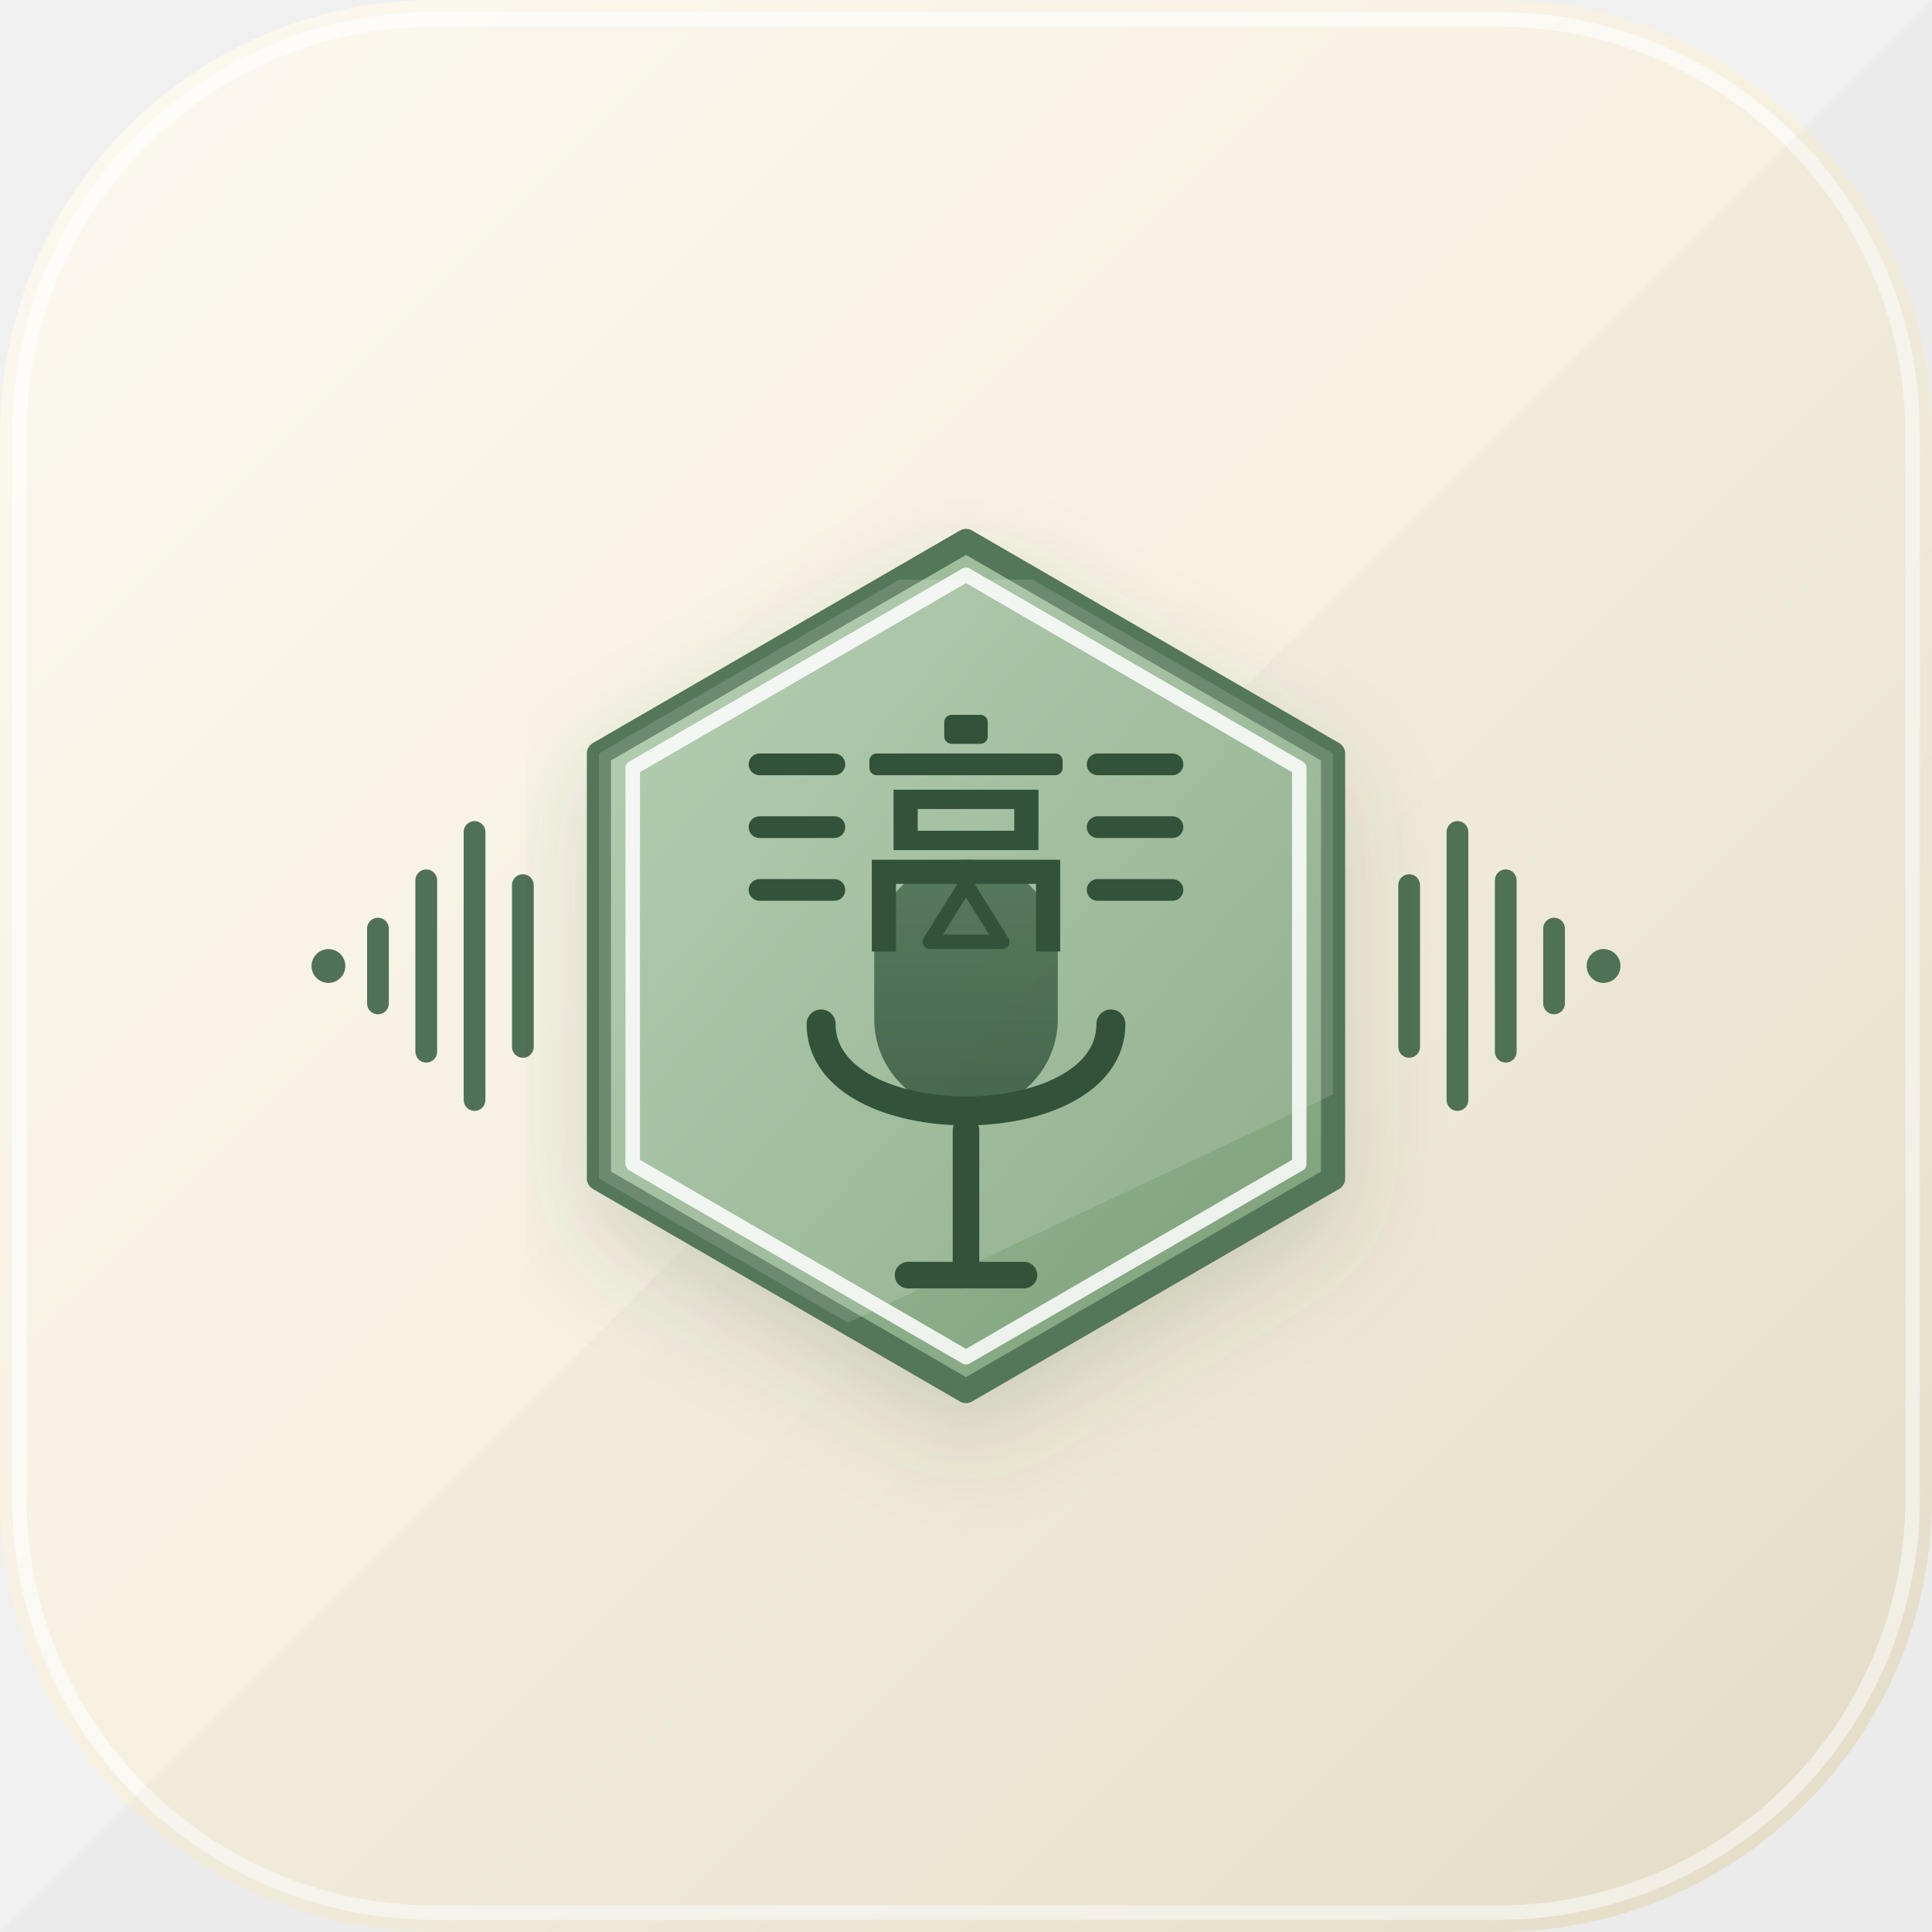
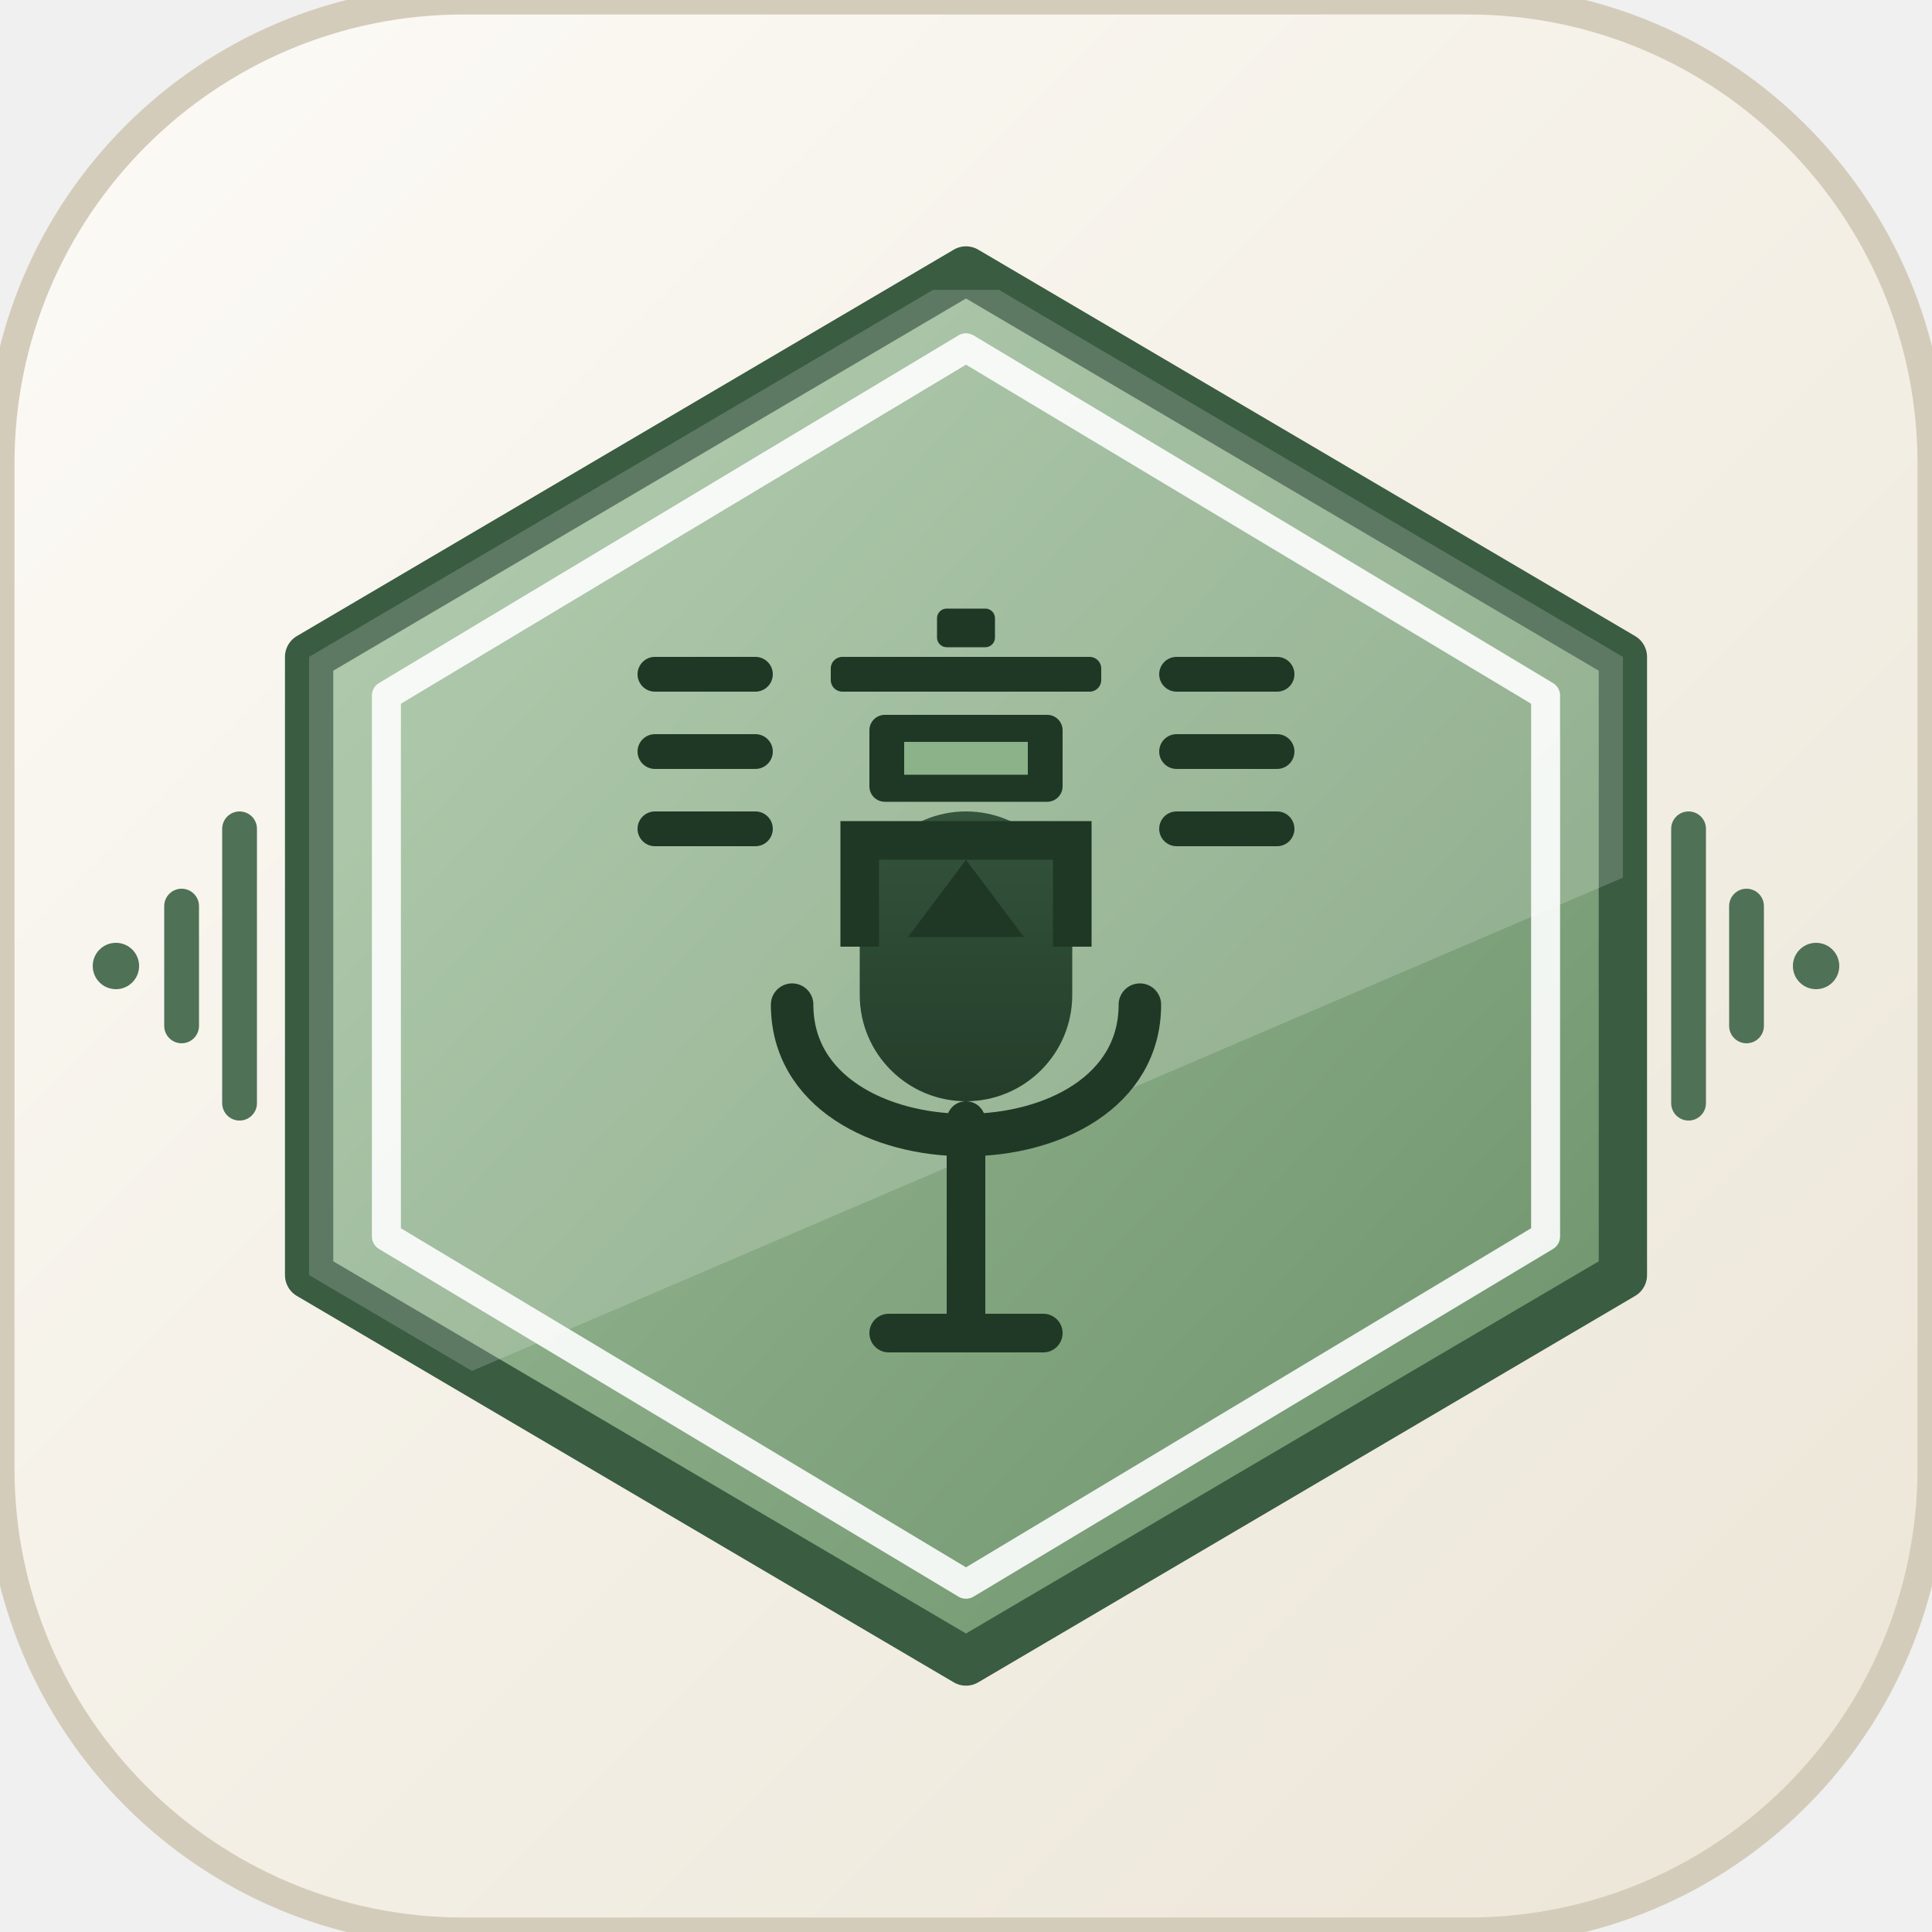
- <svg xmlns="http://www.w3.org/2000/svg" viewBox="0 0 400 400" width="100%" height="100%">
+ <svg xmlns="http://www.w3.org/2000/svg" viewBox="0 0 100 100" width="100%" height="100%">
  <defs>
-     <linearGradient id="bgGrad" x1="0%" y1="0%" x2="100%" y2="100%">
-       <stop offset="0%" stop-color="#FCF9F1" />
-       <stop offset="60%" stop-color="#F4EEDC" />
-       <stop offset="100%" stop-color="#E8DFCA" />
+     <linearGradient id="favBg" x1="0%" y1="0%" x2="100%" y2="100%">
+       <stop offset="0%" stop-color="#FDFBF7" />
+       <stop offset="100%" stop-color="#EBE5D6" />
    </linearGradient>
-     <linearGradient id="hexGrad" x1="0%" y1="0%" x2="100%" y2="100%">
-       <stop offset="0%" stop-color="#ABC7A7" />
-       <stop offset="50%" stop-color="#93B490" />
-       <stop offset="100%" stop-color="#7B9E78" />
+     <linearGradient id="favHex" x1="0%" y1="0%" x2="100%" y2="100%">
+       <stop offset="0%" stop-color="#A5C4A1" />
+       <stop offset="100%" stop-color="#6B9169" />
    </linearGradient>
-     <linearGradient id="micGrad" x1="0%" y1="0%" x2="0%" y2="100%">
-       <stop offset="0%" stop-color="#4F7155" />
-       <stop offset="100%" stop-color="#3D5F45" />
+     <linearGradient id="favMic" x1="0%" y1="0%" x2="0%" y2="100%">
+       <stop offset="0%" stop-color="#34543C" />
+       <stop offset="100%" stop-color="#243D2A" />
    </linearGradient>
-     <filter id="softShadow" x="-10%" y="-10%" width="130%" height="130%">
-       <feDropShadow dx="0" dy="8" stdDeviation="10" flood-color="#3A533E" flood-opacity="0.18" />
-     </filter>
-     <clipPath id="hexClip">
-       <polygon points="200,112 276,156 276,244 200,288 124,244 124,156" />
+     <clipPath id="favHexClip">
+       <polygon points="50,14 84,34 84,66 50,86 16,66 16,34" />
    </clipPath>
  </defs>
-   <rect width="400" height="400" rx="90" fill="url(#bgGrad)" />
-   <rect width="392" height="392" x="4" y="4" rx="86" fill="none" stroke="#FFFFFF" stroke-width="3" opacity="0.6" />
-   <path d="M 0 400 L 400 0 L 400 400 Z" fill="#2D2926" opacity="0.025" />
+   <rect width="100" height="100" rx="24" fill="url(#favBg)" stroke="#D4CCBA" stroke-width="1.5" />
  <g fill="#4F7155">
-     <circle cx="68" cy="200" r="3.5" />
-     <rect x="76" y="190" width="4.5" height="20" rx="2.25" />
-     <rect x="86" y="180" width="4.5" height="40" rx="2.25" />
-     <rect x="96" y="170" width="4.5" height="60" rx="2.25" />
-     <rect x="106" y="181" width="4.5" height="38" rx="2.25" />
+     <circle cx="6" cy="50" r="1.2" />
+     <rect x="8.5" y="46" width="1.8" height="8" rx="0.9" />
+     <rect x="11.5" y="42" width="1.8" height="16" rx="0.9" />
  </g>
  <g fill="#4F7155">
-     <rect x="289.5" y="181" width="4.5" height="38" rx="2.25" />
-     <rect x="299.5" y="170" width="4.5" height="60" rx="2.25" />
-     <rect x="309.5" y="180" width="4.5" height="40" rx="2.25" />
-     <rect x="319.5" y="190" width="4.5" height="20" rx="2.25" />
-     <circle cx="332" cy="200" r="3.5" />
+     <rect x="86.5" y="42" width="1.8" height="16" rx="0.9" />
+     <rect x="89.5" y="46" width="1.8" height="8" rx="0.9" />
+     <circle cx="94" cy="50" r="1.2" />
  </g>
-   <g filter="url(#softShadow)">
-     <polygon points="200,112 276,156 276,244 200,288 124,244 124,156" fill="url(#hexGrad)" stroke="#537759" stroke-width="5" stroke-linejoin="round" />
+   <polygon points="50,14 84,34 84,66 50,86 16,66 16,34" fill="url(#favHex)" stroke="#3A5C41" stroke-width="2.5" stroke-linejoin="round" />
+   <polygon points="50,18 80,36 80,64 50,82 20,64 20,36" fill="none" stroke="#FFFFFF" stroke-width="1.5" stroke-linejoin="round" opacity="0.9" />
+   <g clip-path="url(#favHexClip)">
+     <path d="M 15 15 L 85 15 L 85 45 L 15 75 Z" fill="#FFFFFF" opacity="0.18" />
+     <rect x="44.5" y="42" width="11" height="15" rx="5.5" fill="url(#favMic)" />
+     <path d="M 41 52 C 41 61, 59 61, 59 52" fill="none" stroke="#203926" stroke-width="2.2" stroke-linecap="round" />
+     <path d="M 50 58 L 50 69 M 46 69 L 54 69" fill="none" stroke="#203926" stroke-width="2" stroke-linecap="round" />
  </g>
-   <polygon points="200,119 269,159 269,241 200,281 131,241 131,159" fill="none" stroke="#FFFFFF" stroke-width="3" stroke-linejoin="round" opacity="0.85" />
-   <g clip-path="url(#hexClip)">
-     <path d="M 120 120 L 290 120 L 290 220 L 120 300 Z" fill="#FFFFFF" opacity="0.14" />
-     <rect x="181" y="178" width="38" height="52" rx="19" fill="url(#micGrad)" opacity="0.9" />
-     <path d="M 170 212 C 170 236, 230 236, 230 212" fill="none" stroke="#32523A" stroke-width="6" stroke-linecap="round" />
-     <path d="M 200 234 L 200 264 M 188 264 L 212 264" fill="none" stroke="#32523A" stroke-width="5.5" stroke-linecap="round" />
-   </g>
-   <g fill="#32523A">
-     <rect x="155" y="156" width="20" height="4.5" rx="2.25" />
-     <rect x="155" y="169" width="20" height="4.5" rx="2.25" />
-     <rect x="155" y="182" width="20" height="4.5" rx="2.25" />
-     <rect x="195.5" y="148" width="9" height="6" rx="1.5" />
-     <rect x="180" y="156" width="40" height="4.5" rx="1.5" />
-     <path d="M 185 163.5 L 215 163.5 L 215 176 L 185 176 Z M 190 167.5 L 190 172 L 210 172 L 210 167.5 Z" fill-rule="evenodd" />
-     <path d="M 180.5 178 L 219.5 178 L 219.5 197 L 214.5 197 L 214.5 183 L 185.5 183 L 185.5 197 L 180.5 197 Z" />
-     <polygon points="200,183 192.5,195 207.5,195" fill="none" stroke="#32523A" stroke-width="3" stroke-linejoin="round" />
-     <rect x="225" y="156" width="20" height="4.5" rx="2.25" />
-     <rect x="225" y="169" width="20" height="4.5" rx="2.25" />
-     <rect x="225" y="182" width="20" height="4.5" rx="2.25" />
+   <g fill="#1F3825">
+     <rect x="33" y="34" width="7" height="1.8" rx="0.9" />
+     <rect x="33" y="38" width="7" height="1.8" rx="0.9" />
+     <rect x="33" y="42" width="7" height="1.8" rx="0.9" />
+     <rect x="48.5" y="31.5" width="3" height="2" rx="0.5" />
+     <rect x="43" y="34" width="14" height="1.8" rx="0.6" />
+     <rect x="45" y="37" width="10" height="4.5" rx="0.8" />
+     <rect x="46.8" y="38.4" width="6.4" height="1.7" fill="#8BB289" />
+     <path d="M 43.5 42.5 L 56.5 42.5 L 56.5 49 L 54.5 49 L 54.5 44.5 L 45.5 44.5 L 45.5 49 L 43.5 49 Z" />
+     <polygon points="50,44.5 47,48.5 53,48.5" fill="#1F3825" />
+     <rect x="60" y="34" width="7" height="1.8" rx="0.9" />
+     <rect x="60" y="38" width="7" height="1.8" rx="0.9" />
+     <rect x="60" y="42" width="7" height="1.8" rx="0.9" />
  </g>
</svg>
